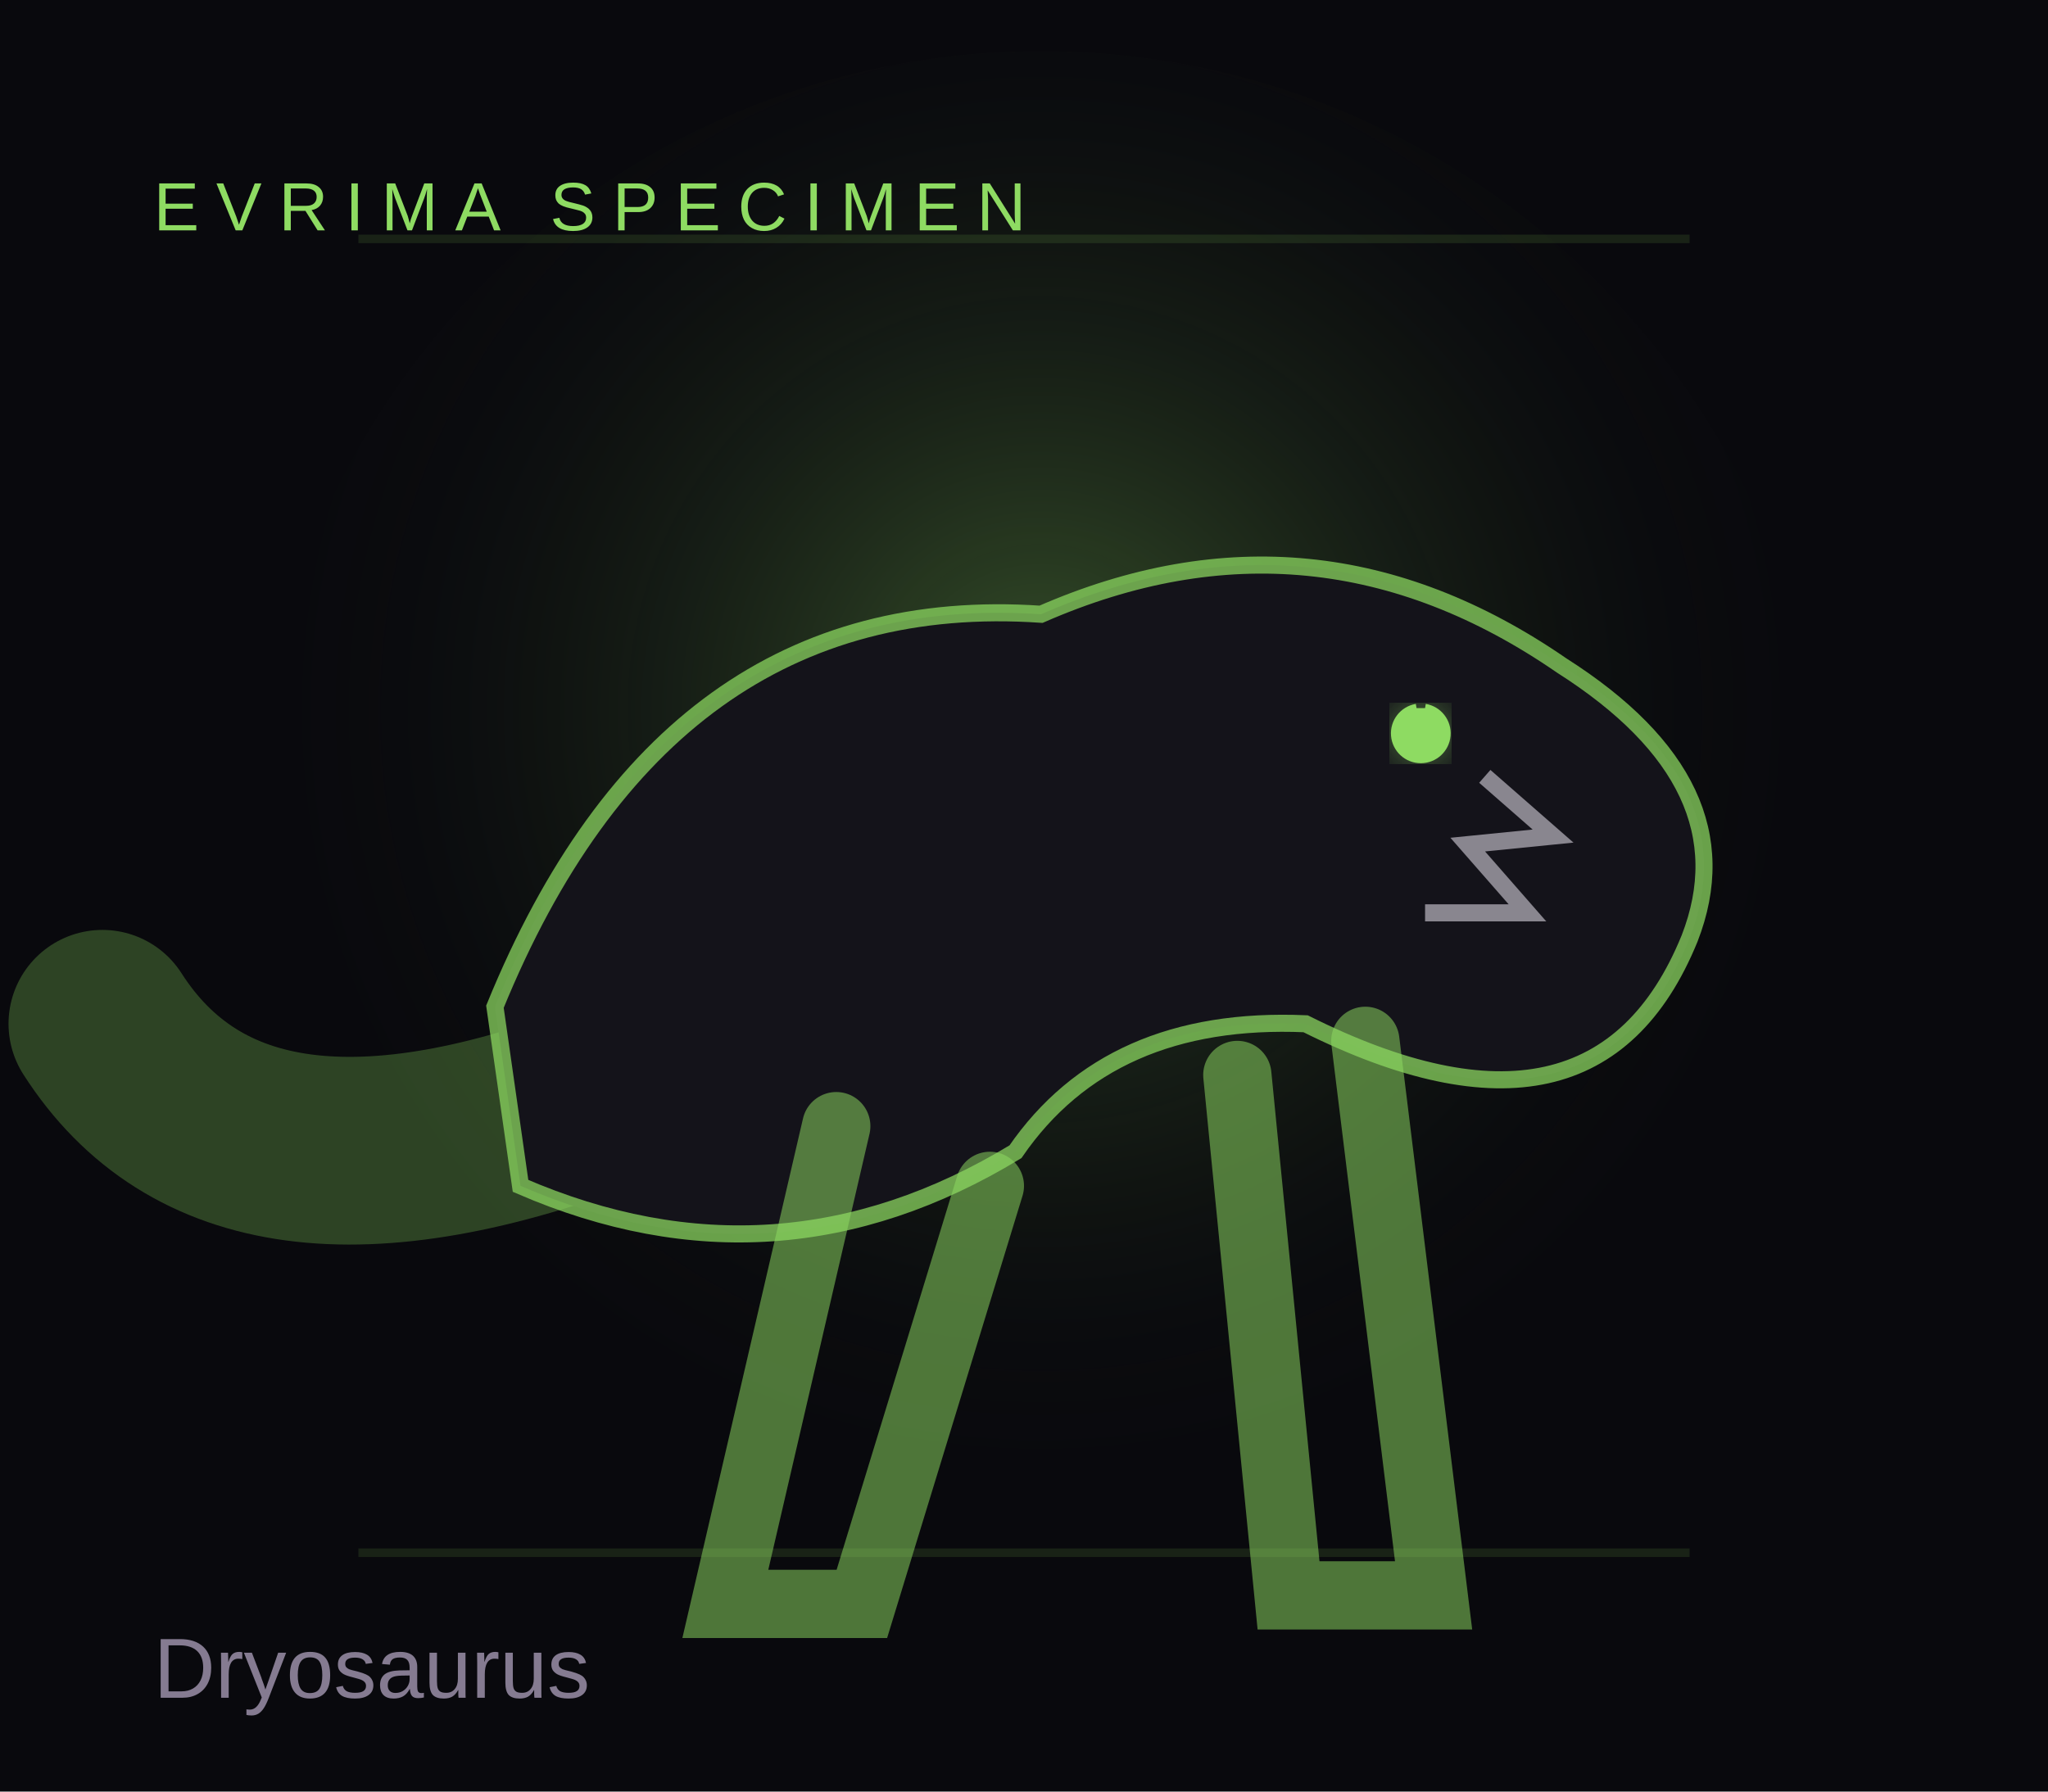
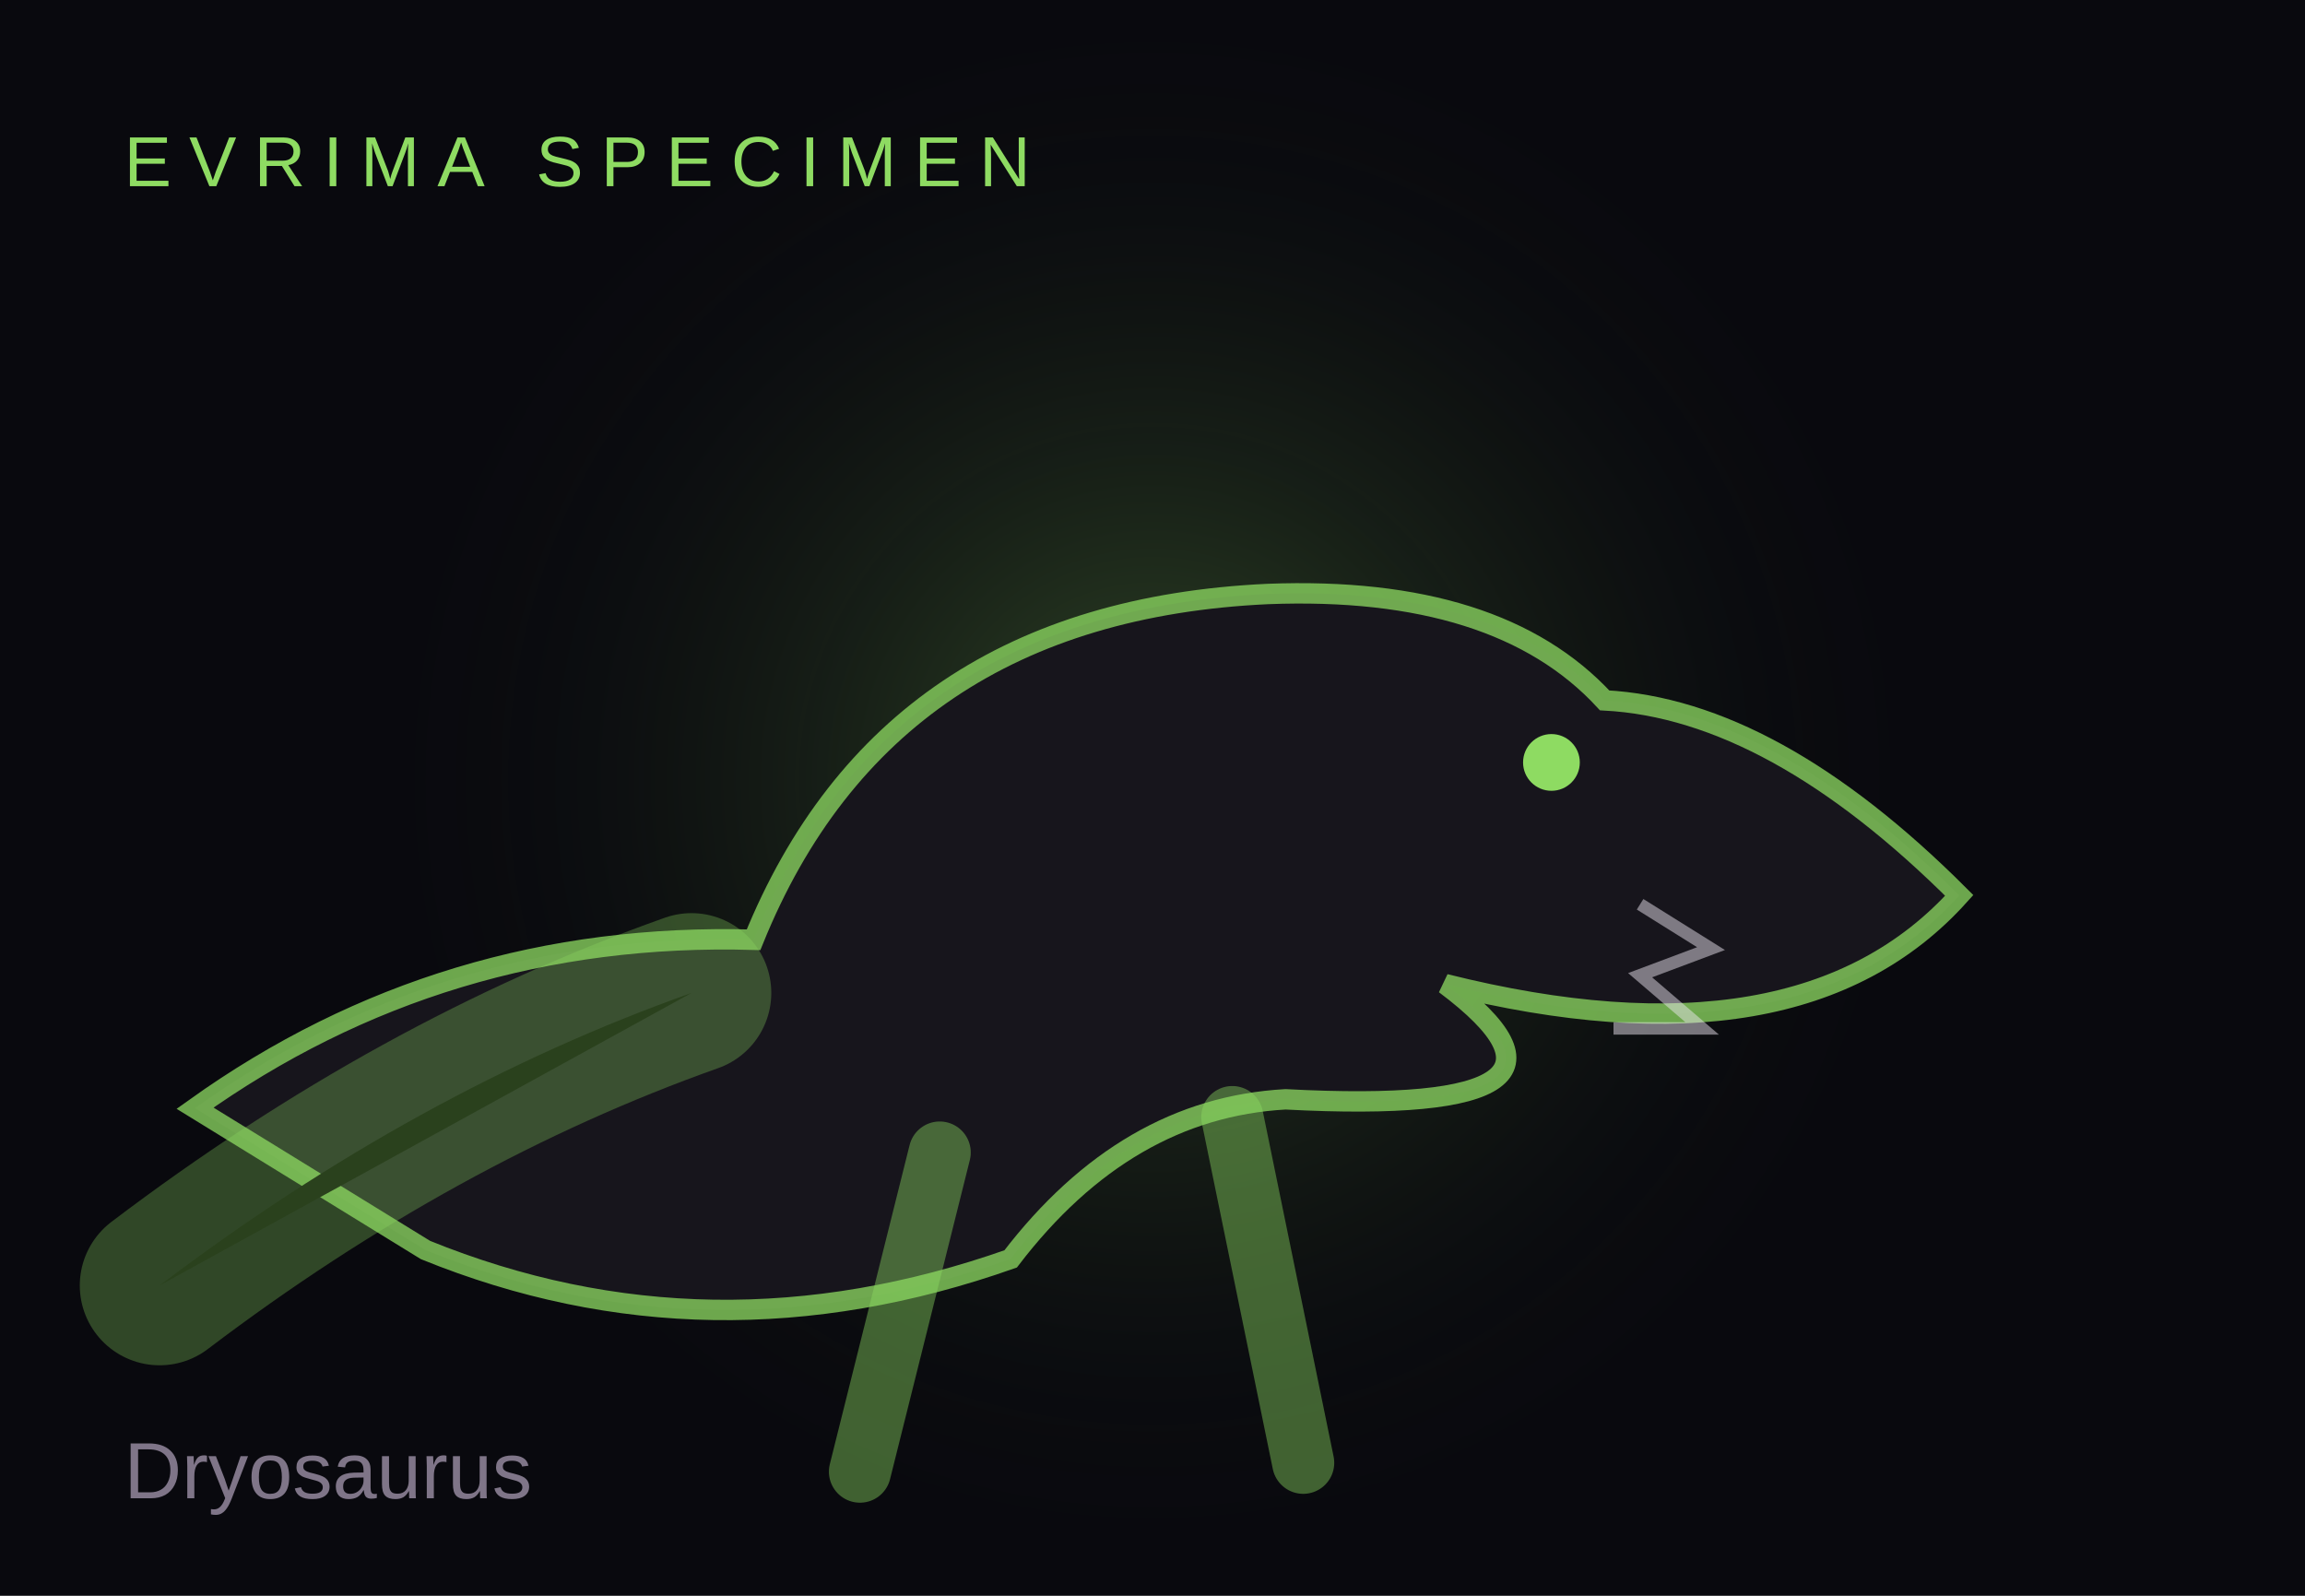
- <svg xmlns="http://www.w3.org/2000/svg" viewBox="0 0 240 210">
+ <svg xmlns="http://www.w3.org/2000/svg" viewBox="0 0 260 180">
  <defs>
-     <radialGradient id="g" cx="50%" cy="42%">
-       <stop offset="0" stop-color="#8edb62" stop-opacity=".35" />
-       <stop offset="1" stop-color="#09090d" stop-opacity="0" />
+     <radialGradient id="r">
+       <stop stop-color="#8edb62" stop-opacity=".30" />
+       <stop offset="1" stop-color="#08080c" stop-opacity="0" />
    </radialGradient>
-     <filter id="glow">
-       <feGaussianBlur stdDeviation="3" result="b" />
-       <feMerge>
-         <feMergeNode in="b" />
-         <feMergeNode in="SourceGraphic" />
-       </feMerge>
-     </filter>
  </defs>
-   <rect width="240" height="210" fill="#09090d" />
-   <circle cx="122" cy="98" r="92" fill="url(#g)" />
-   <path d="M72 128 Q28 145 12 120" fill="none" stroke="#8edb62" stroke-opacity=".28" stroke-width="22" stroke-linecap="round" />
-   <path d="M58 118 Q78 69 122 72 Q154 58 183 78 Q205 92 198 110 Q187 137 153 120 Q130 119 119 135 Q91 152 61 139 Z" fill="#14131a" stroke="#8edb62" stroke-opacity=".72" stroke-width="2" />
-   <path d="M98 132 L85 188 L101 188 L116 139 M145 126 L151 187 L168 187 L160 122" fill="none" stroke="#8edb62" stroke-opacity=".52" stroke-width="8" stroke-linecap="round" />
-   <path d="" fill="none" stroke="#8edb62" stroke-width="5" stroke-linecap="round" />
-   <path d="" fill="none" stroke="#8edb62" stroke-width="5" />
-   <path d="" fill="none" stroke="#8edb62" stroke-width="4" />
-   <path d="M174 91 l8 7 l-10 1 l7 8 l-12 0" fill="none" stroke="#e9e4ef" stroke-opacity=".55" stroke-width="2" />
-   <path d="M166 83 a3 3 0 1 0 1 0" fill="#8edb62" stroke="#8edb62" filter="url(#glow)" />
-   <path d="M42 28 H198 M42 182 H198" stroke="#8edb62" stroke-opacity=".12" />
-   <text x="18" y="27" fill="#8edb62" font-family="Arial" font-size="8" letter-spacing="2">EVRIMA SPECIMEN</text>
-   <text x="18" y="199" fill="#857b91" font-family="Arial" font-size="10">Dryosaurus</text>
+   <rect width="260" height="180" fill="#09090e" />
+   <circle cx="130" cy="88" r="90" fill="url(#r)" />
+   <path d="M22 125 Q50 105 85 106 Q100 69 143 67 Q169 66 181 79 Q200 80 221 101 Q203 121 163 111 Q183 126 145 124 Q127 125 114 142 Q80 154 48 141 Z" fill="#17151c" stroke="#8edb62" stroke-opacity=".75" stroke-width="2.3" />
+   <path d="M78 112 Q47 123 18 145" stroke="#8edb62" stroke-opacity=".30" stroke-width="18" stroke-linecap="round" />
+   <path d="M106 130 l-9 36 M139 126 l8 39" stroke="#8edb62" stroke-opacity=".42" stroke-width="7" stroke-linecap="round" />
+   <circle cx="175" cy="86" r="3.2" fill="#8edb62" />
+   <path d="M185 102 l8 5 -8 3 7 6 -10 0" fill="none" stroke="#eee8f2" stroke-opacity=".48" stroke-width="1.4" />
+   <text x="14" y="21" fill="#8edb62" font-family="Arial" font-size="8" letter-spacing="2">EVRIMA SPECIMEN</text>
+   <text x="14" y="169" fill="#7f7588" font-family="Arial" font-size="9">Dryosaurus</text>
</svg>
